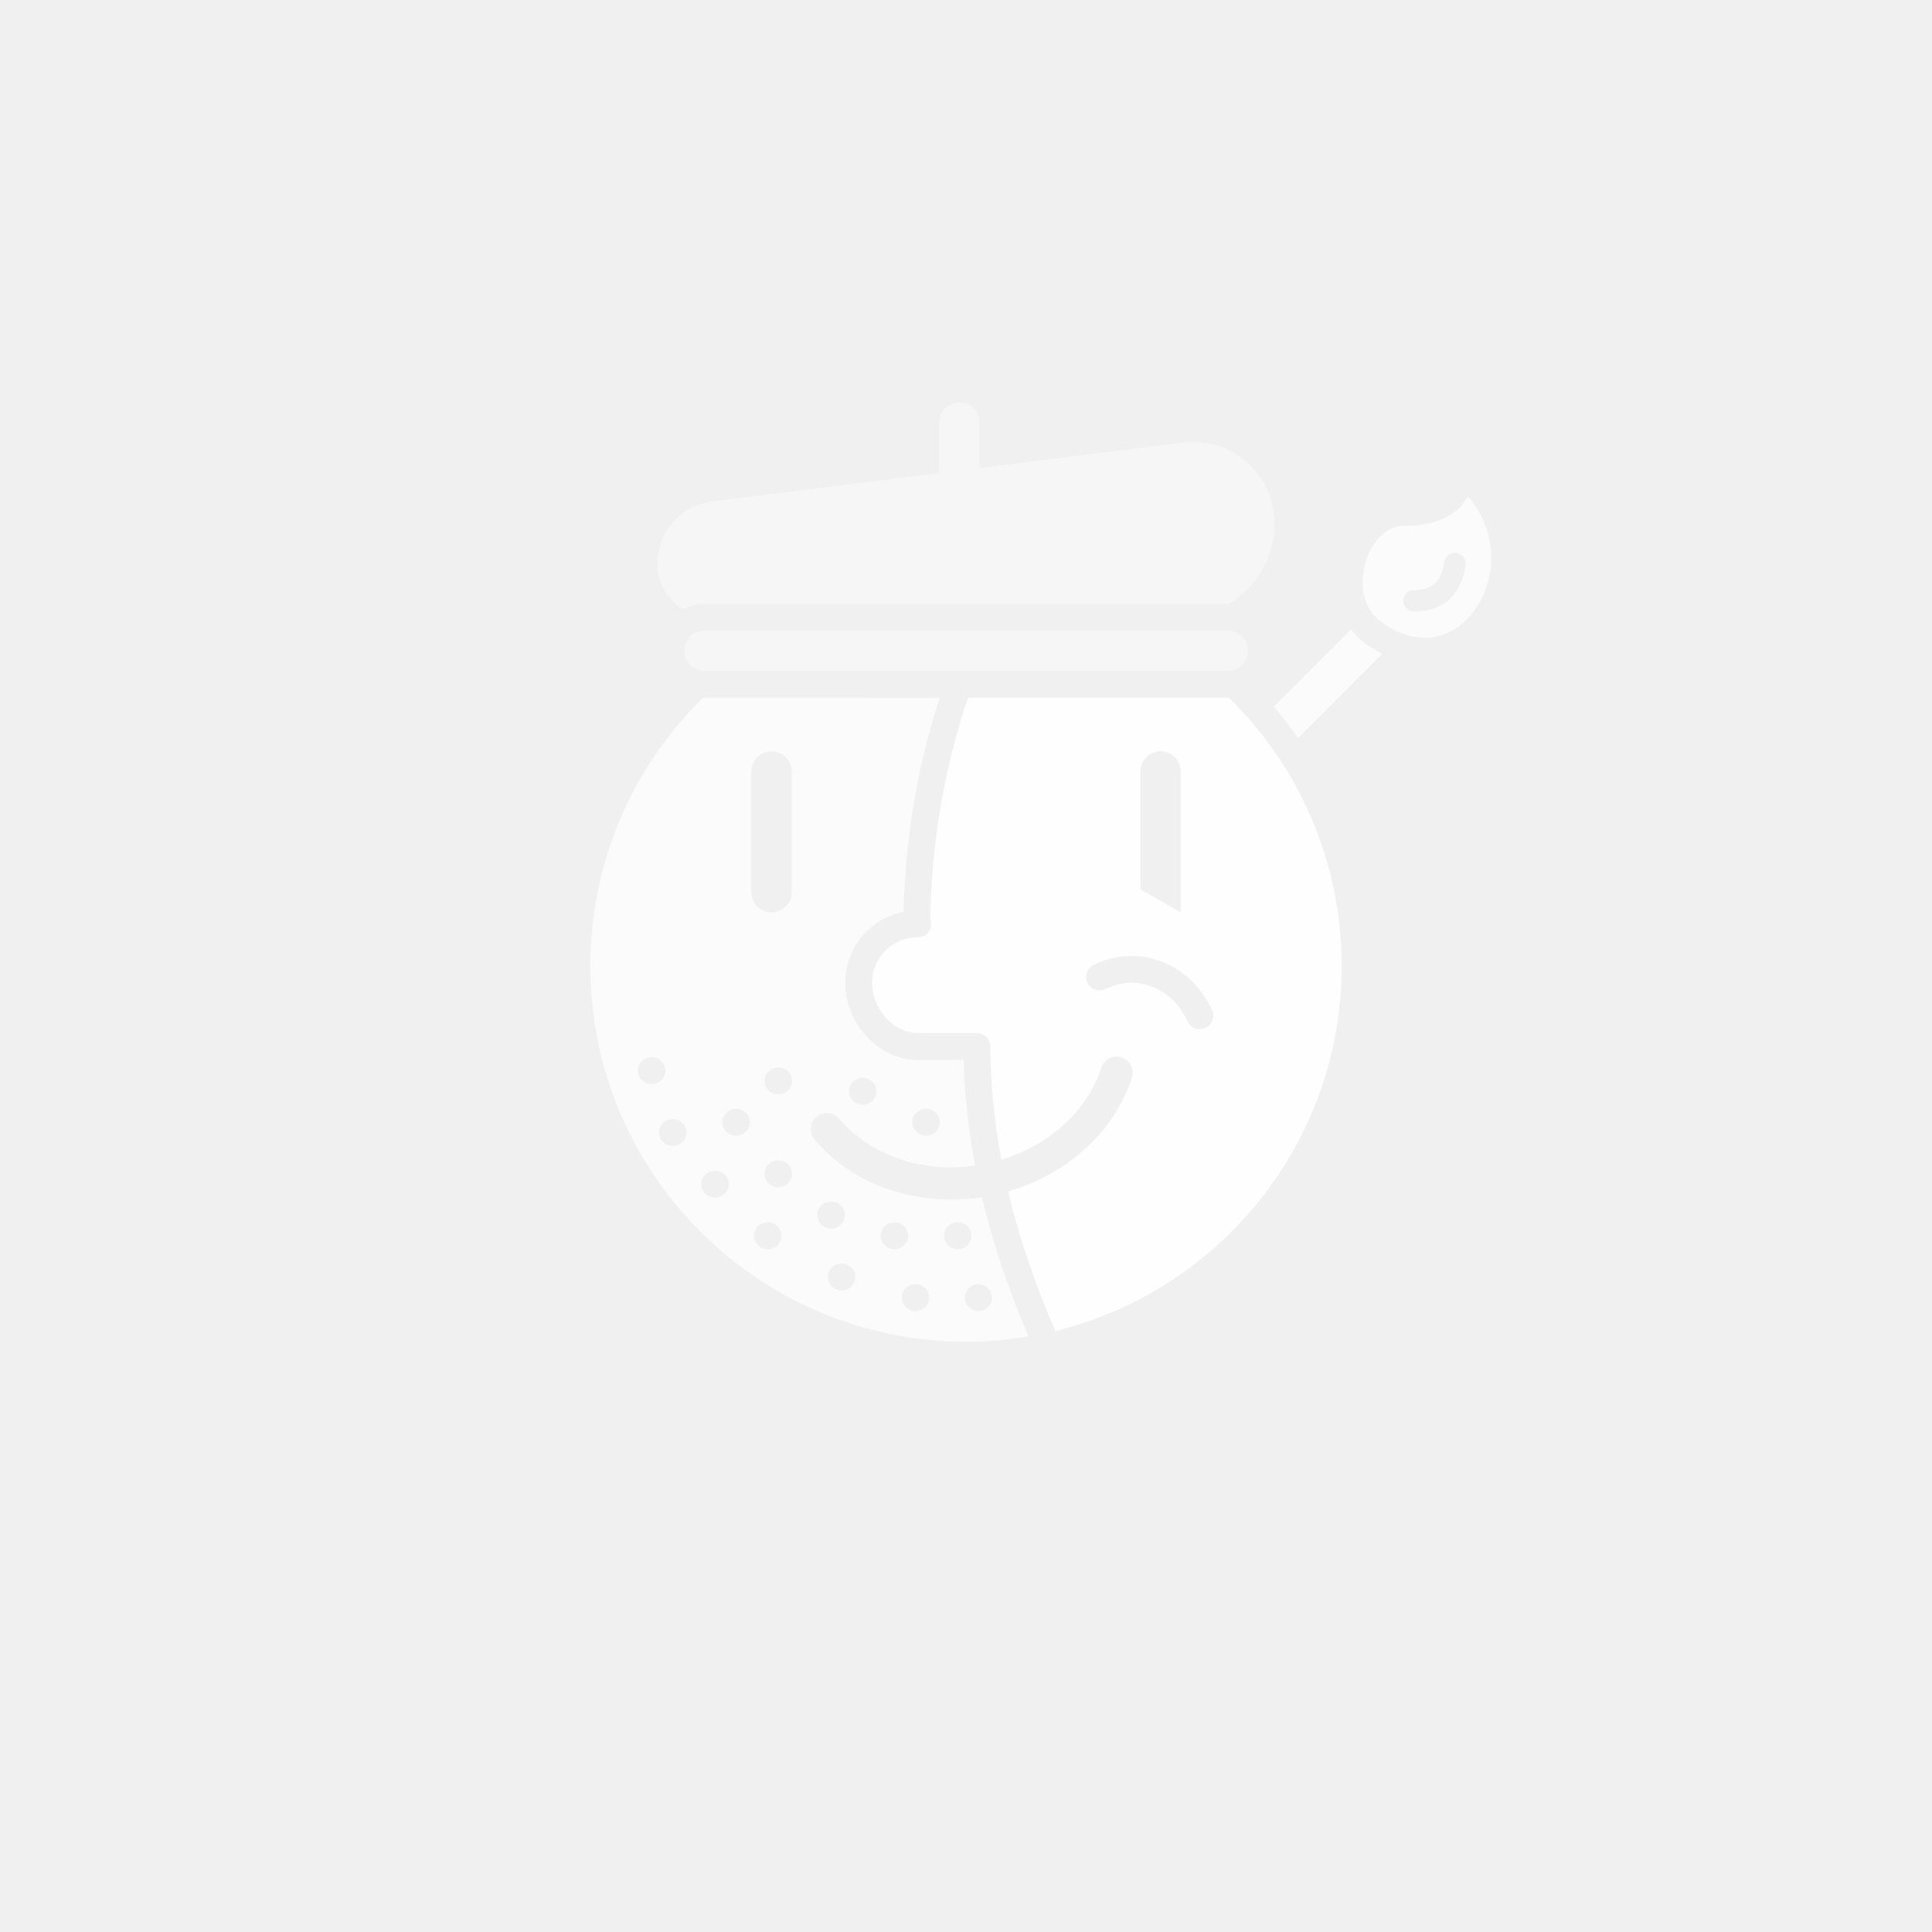
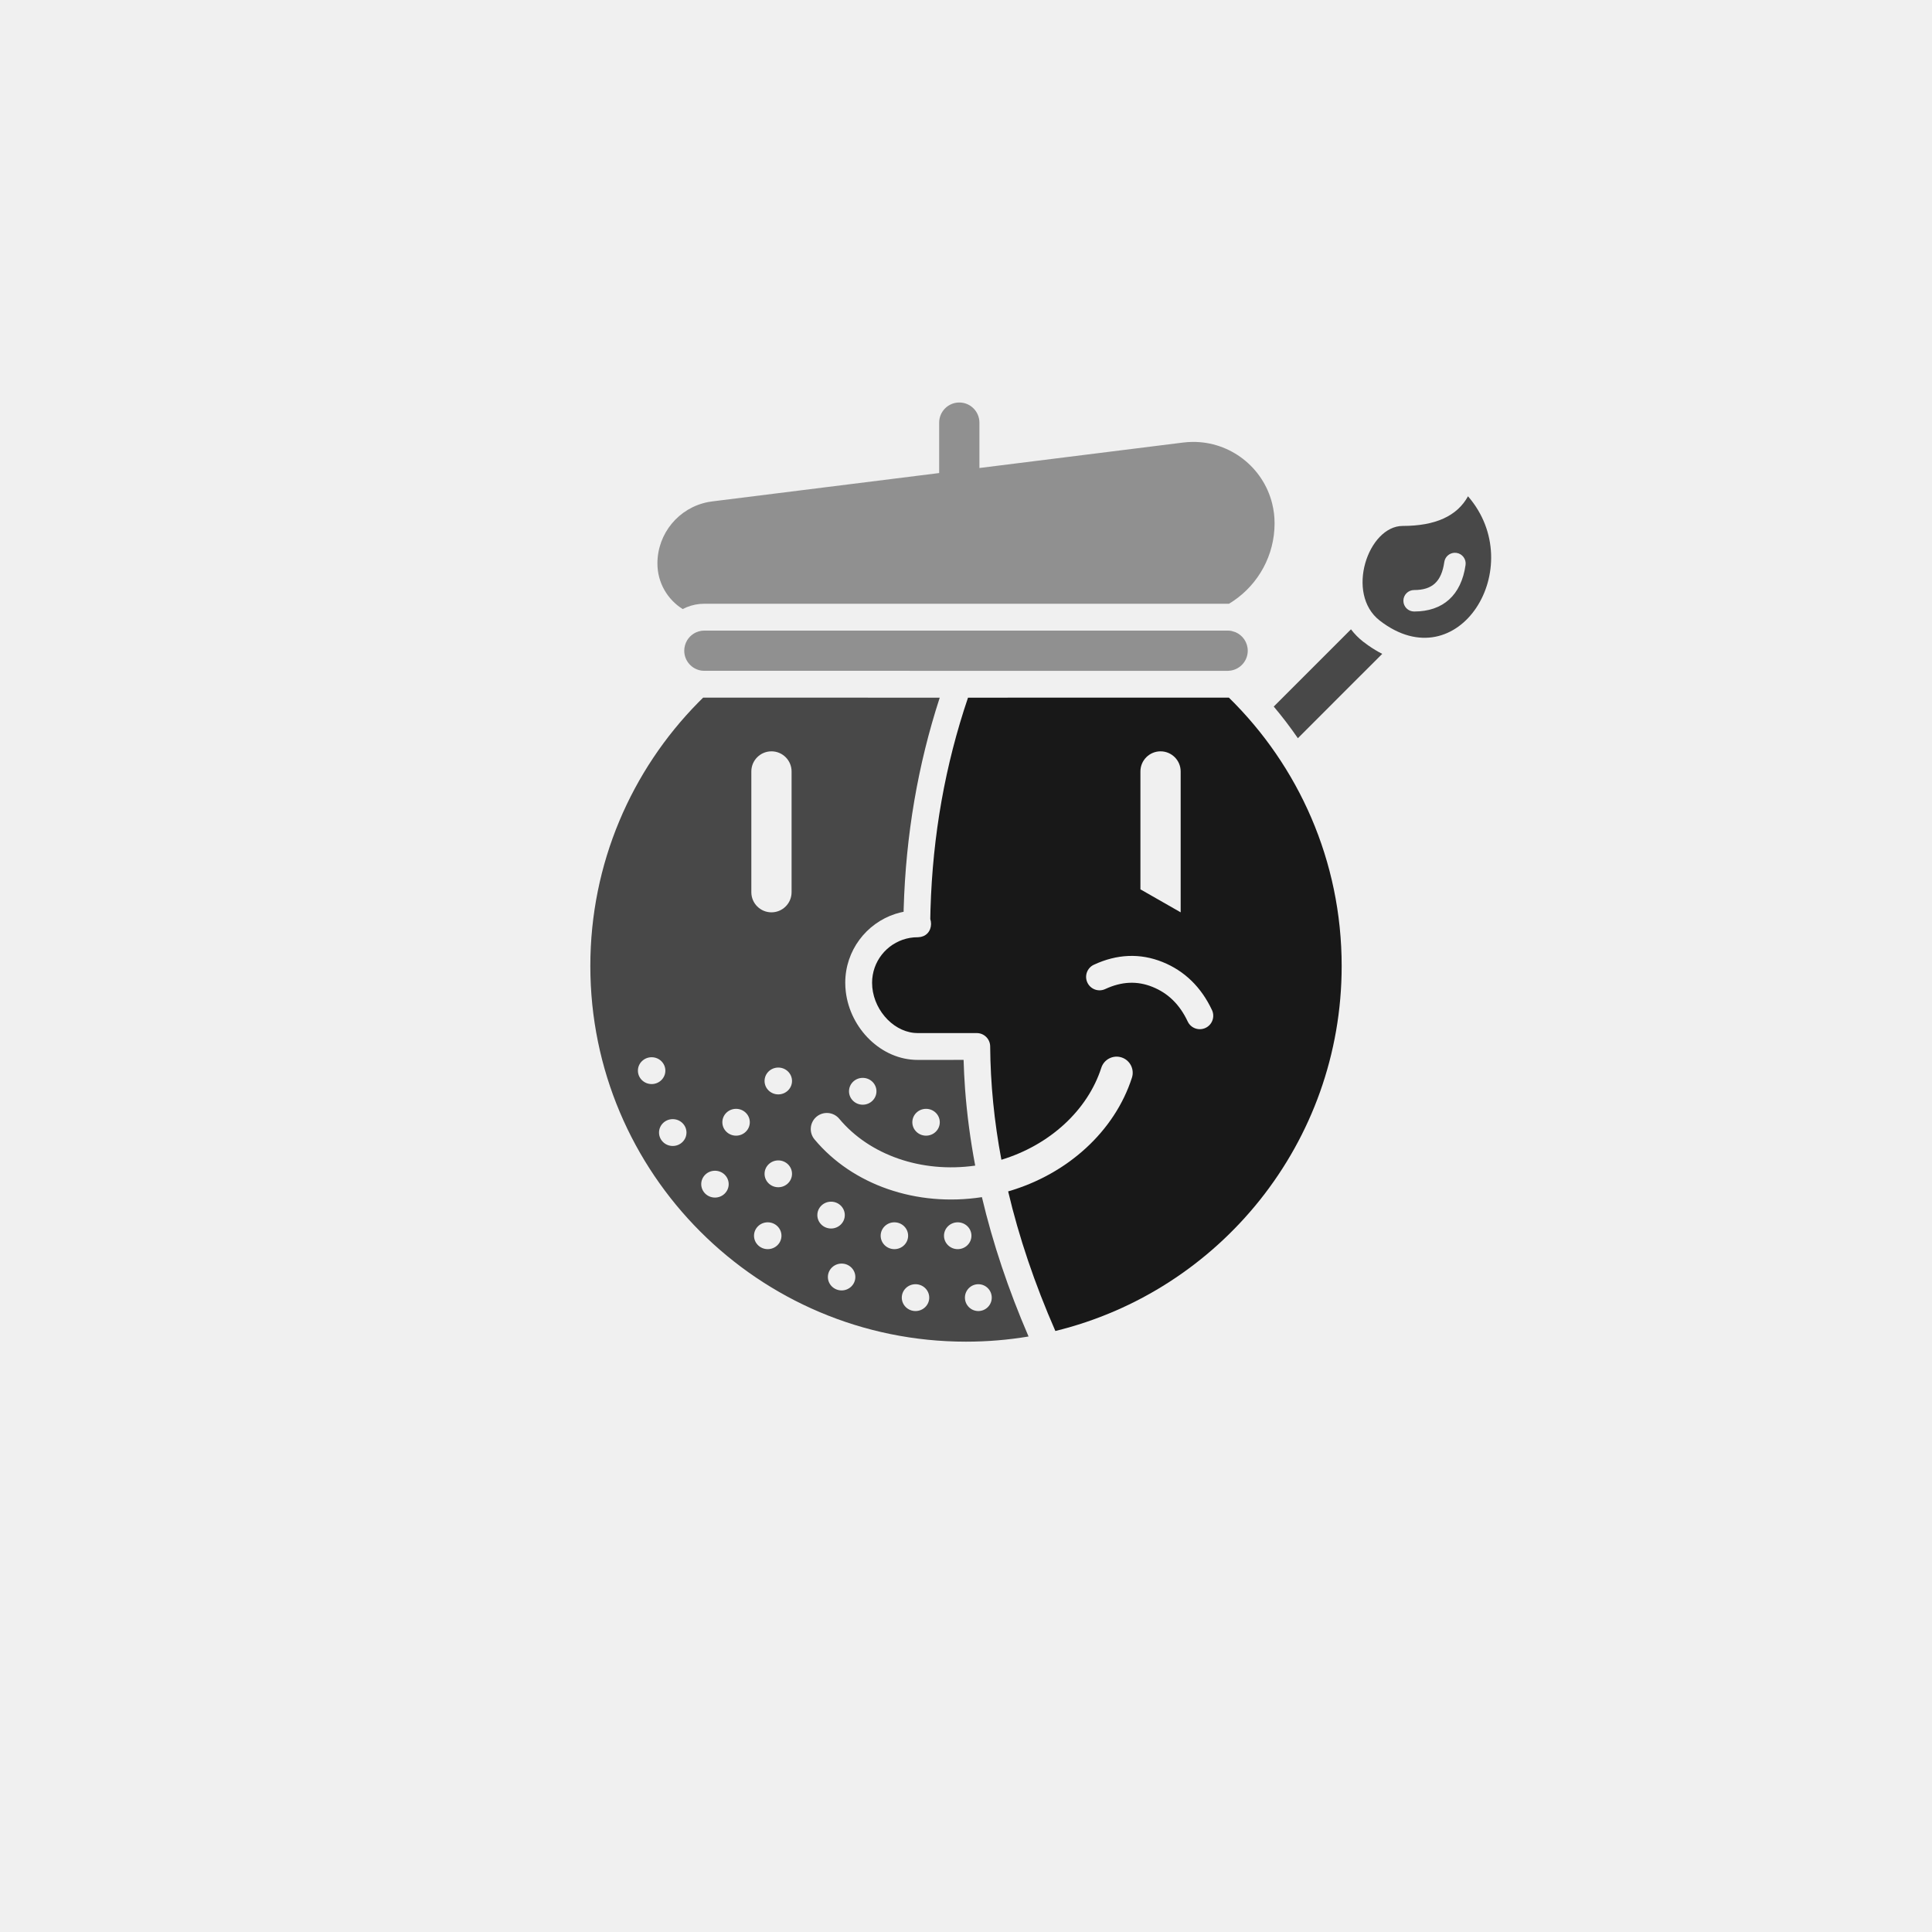
- <svg xmlns="http://www.w3.org/2000/svg" width="72px" height="72px" viewBox="0 0 72 72" version="1.1">
+ <svg xmlns="http://www.w3.org/2000/svg" id="avatar" class="avatar-dark" width="72px" height="72px" viewBox="0 0 72 72" version="1.1">
  <g id="avatar.work.dark" stroke="none" stroke-width="1" fill="none" fill-rule="evenodd">
-     <g id="Group-3" transform="translate(22, 15)" fill="#FFFFFF">
+     <g id="Group-3" transform="translate(22, 15)" fill="#000000">
      <path d="M28.347,8.453 C28.477,8.624 28.63,8.781 28.808,8.919 L28.808,8.919 L28.985,9.049 C29.159,9.172 29.335,9.278 29.512,9.368 L29.512,9.368 L28.53,10.348 L26.368,12.511 C26.088,12.103 25.788,11.71 25.469,11.332 L25.469,11.332 L27.74,9.061 Z M32.708,3.495 C34.989,6.125 32.35,10.394 29.42,8.128 C28.124,7.126 28.988,4.6 30.277,4.6 C31.492,4.6 32.303,4.232 32.708,3.495 Z M32.197,5.601 C32.012,5.612 31.853,5.752 31.825,5.943 C31.72,6.676 31.377,6.989 30.7,6.989 C30.479,6.989 30.3,7.168 30.3,7.389 C30.3,7.61 30.479,7.789 30.7,7.789 C31.784,7.789 32.456,7.176 32.617,6.057 C32.649,5.838 32.497,5.636 32.278,5.604 L32.278,5.604 Z" id="Combined-Shape" fill-rule="nonzero" opacity="0.7" />
      <path d="M23.75,8.5 L23.84,8.505 L23.904,8.516 L24.042,8.559 C24.311,8.673 24.5,8.939 24.5,9.25 C24.5,9.625 24.224,9.936 23.864,9.991 L23.764,10 L4.235,9.999 L4.148,9.993 C3.782,9.943 3.5,9.63 3.5,9.25 C3.5,9.112 3.537,8.983 3.607,8.863 L3.647,8.804 L3.647,8.804 L3.692,8.749 L3.732,8.708 L3.769,8.675 L3.809,8.644 L3.852,8.614 L3.898,8.588 L3.939,8.567 L4.037,8.531 L4.14,8.508 L4.25,8.5 L23.75,8.5 Z M13.75,0 C14.164,-7.6089797e-17 14.5,0.336 14.5,0.75 L14.5,2.441 L22.093,1.492 L22.27,1.475 L22.446,1.469 C23.845,1.456 25.075,2.412 25.411,3.769 L25.449,3.948 L25.477,4.124 L25.494,4.312 L25.5,4.5 C25.5,5.7 24.896,6.759 23.976,7.388 L23.8,7.501 L4.25,7.5 L4.077,7.508 C3.85,7.531 3.636,7.596 3.442,7.698 C2.876,7.344 2.5,6.716 2.5,6 C2.5,4.877 3.298,3.922 4.385,3.711 L4.543,3.686 L13,2.629 L13,0.75 C13,0.336 13.336,7.6089797e-17 13.75,0 Z" id="Combined-Shape" opacity="0.4" />
      <path d="M13.021,11 C12.206,13.504 11.757,16.122 11.677,18.868 L11.677,18.868 L11.675,18.979 L11.535,19.01 L11.37,19.057 C10.285,19.407 9.5,20.424 9.5,21.624 L9.5,21.624 L9.505,21.792 L9.52,21.957 C9.683,23.331 10.836,24.5 12.2,24.5 L12.2,24.5 L13.91,24.499 L13.931,25.03 L13.965,25.581 C14.035,26.526 14.161,27.478 14.343,28.439 C12.335,28.724 10.402,28.042 9.276,26.693 C9.063,26.438 8.685,26.404 8.43,26.616 C8.176,26.829 8.142,27.207 8.354,27.461 C9.77,29.159 12.158,29.988 14.593,29.614 C14.997,31.324 15.576,33.055 16.331,34.807 C15.573,34.934 14.794,35 14,35 C6.268,35 3.86179977e-12,28.732 3.86179977e-12,21 C3.86179977e-12,17.175 1.534,13.709 4.02,11.182 L4.02,11.182 L4.204,10.999 Z M12.118,32.859 C11.836,32.859 11.607,33.083 11.607,33.359 C11.607,33.635 11.836,33.859 12.118,33.859 C12.401,33.859 12.63,33.635 12.63,33.359 C12.63,33.083 12.401,32.859 12.118,32.859 Z M14.46,32.859 C14.184,32.859 13.96,33.083 13.96,33.359 C13.96,33.635 14.184,33.859 14.46,33.859 C14.736,33.859 14.96,33.635 14.96,33.359 C14.96,33.083 14.736,32.859 14.46,32.859 Z M9.365,32.09 C9.082,32.09 8.853,32.314 8.853,32.59 C8.853,32.866 9.082,33.09 9.365,33.09 C9.647,33.09 9.876,32.866 9.876,32.59 C9.876,32.314 9.647,32.09 9.365,32.09 Z M6.611,30.552 C6.329,30.552 6.1,30.776 6.1,31.052 C6.1,31.328 6.329,31.552 6.611,31.552 C6.894,31.552 7.123,31.328 7.123,31.052 C7.123,30.776 6.894,30.552 6.611,30.552 Z M13.691,30.552 C13.409,30.552 13.18,30.776 13.18,31.052 C13.18,31.328 13.409,31.552 13.691,31.552 C13.974,31.552 14.203,31.328 14.203,31.052 C14.203,30.776 13.974,30.552 13.691,30.552 Z M11.331,30.552 C11.049,30.552 10.82,30.776 10.82,31.052 C10.82,31.328 11.049,31.552 11.331,31.552 C11.614,31.552 11.843,31.328 11.843,31.052 C11.843,30.776 11.614,30.552 11.331,30.552 Z M8.971,29.783 C8.689,29.783 8.46,30.007 8.46,30.283 C8.46,30.559 8.689,30.783 8.971,30.783 C9.254,30.783 9.483,30.559 9.483,30.283 C9.483,30.007 9.254,29.783 8.971,29.783 Z M4.645,28.63 C4.362,28.63 4.133,28.853 4.133,29.13 C4.133,29.406 4.362,29.63 4.645,29.63 C4.927,29.63 5.156,29.406 5.156,29.13 C5.156,28.853 4.927,28.63 4.645,28.63 Z M7.005,28.245 C6.722,28.245 6.493,28.469 6.493,28.745 C6.493,29.021 6.722,29.245 7.005,29.245 C7.287,29.245 7.516,29.021 7.516,28.745 C7.516,28.469 7.287,28.245 7.005,28.245 Z M3.071,26.707 C2.789,26.707 2.56,26.931 2.56,27.207 C2.56,27.483 2.789,27.707 3.071,27.707 C3.354,27.707 3.583,27.483 3.583,27.207 C3.583,26.931 3.354,26.707 3.071,26.707 Z M5.431,26.323 C5.149,26.323 4.92,26.546 4.92,26.823 C4.92,27.099 5.149,27.323 5.431,27.323 C5.714,27.323 5.943,27.099 5.943,26.823 C5.943,26.546 5.714,26.323 5.431,26.323 Z M12.511,26.323 C12.229,26.323 12,26.546 12,26.823 C12,27.099 12.229,27.323 12.511,27.323 C12.794,27.323 13.023,27.099 13.023,26.823 C13.023,26.546 12.794,26.323 12.511,26.323 Z M10.151,25.169 C9.869,25.169 9.64,25.393 9.64,25.669 C9.64,25.945 9.869,26.169 10.151,26.169 C10.434,26.169 10.663,25.945 10.663,25.669 C10.663,25.393 10.434,25.169 10.151,25.169 Z M7.005,24.785 C6.722,24.785 6.493,25.008 6.493,25.285 C6.493,25.561 6.722,25.785 7.005,25.785 C7.287,25.785 7.516,25.561 7.516,25.285 C7.516,25.008 7.287,24.785 7.005,24.785 Z M2.285,24.4 C2.002,24.4 1.773,24.624 1.773,24.9 C1.773,25.176 2.002,25.4 2.285,25.4 C2.567,25.4 2.796,25.176 2.796,24.9 C2.796,24.624 2.567,24.4 2.285,24.4 Z M6.75,13 C6.336,13 6,13.336 6,13.75 L6,13.75 L6,18.25 C6,18.664 6.336,19 6.75,19 C7.164,19 7.5,18.664 7.5,18.25 L7.5,18.25 L7.5,13.75 C7.5,13.336 7.164,13 6.75,13 Z" id="Combined-Shape" fill-rule="nonzero" opacity="0.7" />
      <path d="M23.796,10.998 C26.39,13.539 28,17.082 28,21 C28,27.584 23.454,33.107 17.33,34.602 C16.56,32.842 15.973,31.107 15.571,29.4 C17.793,28.756 19.543,27.152 20.184,25.162 C20.285,24.847 20.112,24.509 19.797,24.407 C19.481,24.305 19.143,24.479 19.042,24.794 C18.535,26.369 17.13,27.671 15.319,28.221 C15.051,26.794 14.911,25.386 14.901,23.996 C14.899,23.721 14.675,23.499 14.401,23.5 L14.401,23.5 L12.2,23.5 L12.066,23.493 C11.226,23.41 10.5,22.557 10.5,21.624 L10.5,21.624 L10.506,21.478 L10.525,21.335 C10.654,20.583 11.28,20 12.053,19.934 L12.053,19.934 L12.215,19.928 L12.318,19.916 L12.409,19.888 C12.663,19.783 12.749,19.492 12.669,19.249 L12.669,19.249 L12.677,18.882 C12.759,16.123 13.226,13.503 14.075,11 L14.075,11 Z M21.323,20.851 C20.49,20.516 19.627,20.552 18.765,20.953 C18.515,21.069 18.406,21.367 18.523,21.617 C18.639,21.867 18.936,21.976 19.187,21.86 C19.803,21.574 20.379,21.549 20.95,21.779 C21.532,22.013 21.964,22.435 22.262,23.068 C22.379,23.318 22.677,23.425 22.927,23.307 C23.177,23.19 23.284,22.892 23.167,22.642 C22.764,21.786 22.145,21.182 21.323,20.851 Z M21.25,13 C20.836,13 20.5,13.336 20.5,13.75 L20.5,13.75 L20.5,18.143 L22,19 L22,13.75 C22,13.336 21.664,13 21.25,13 Z" id="Combined-Shape" fill-rule="nonzero" opacity="0.9" />
    </g>
  </g>
</svg>
